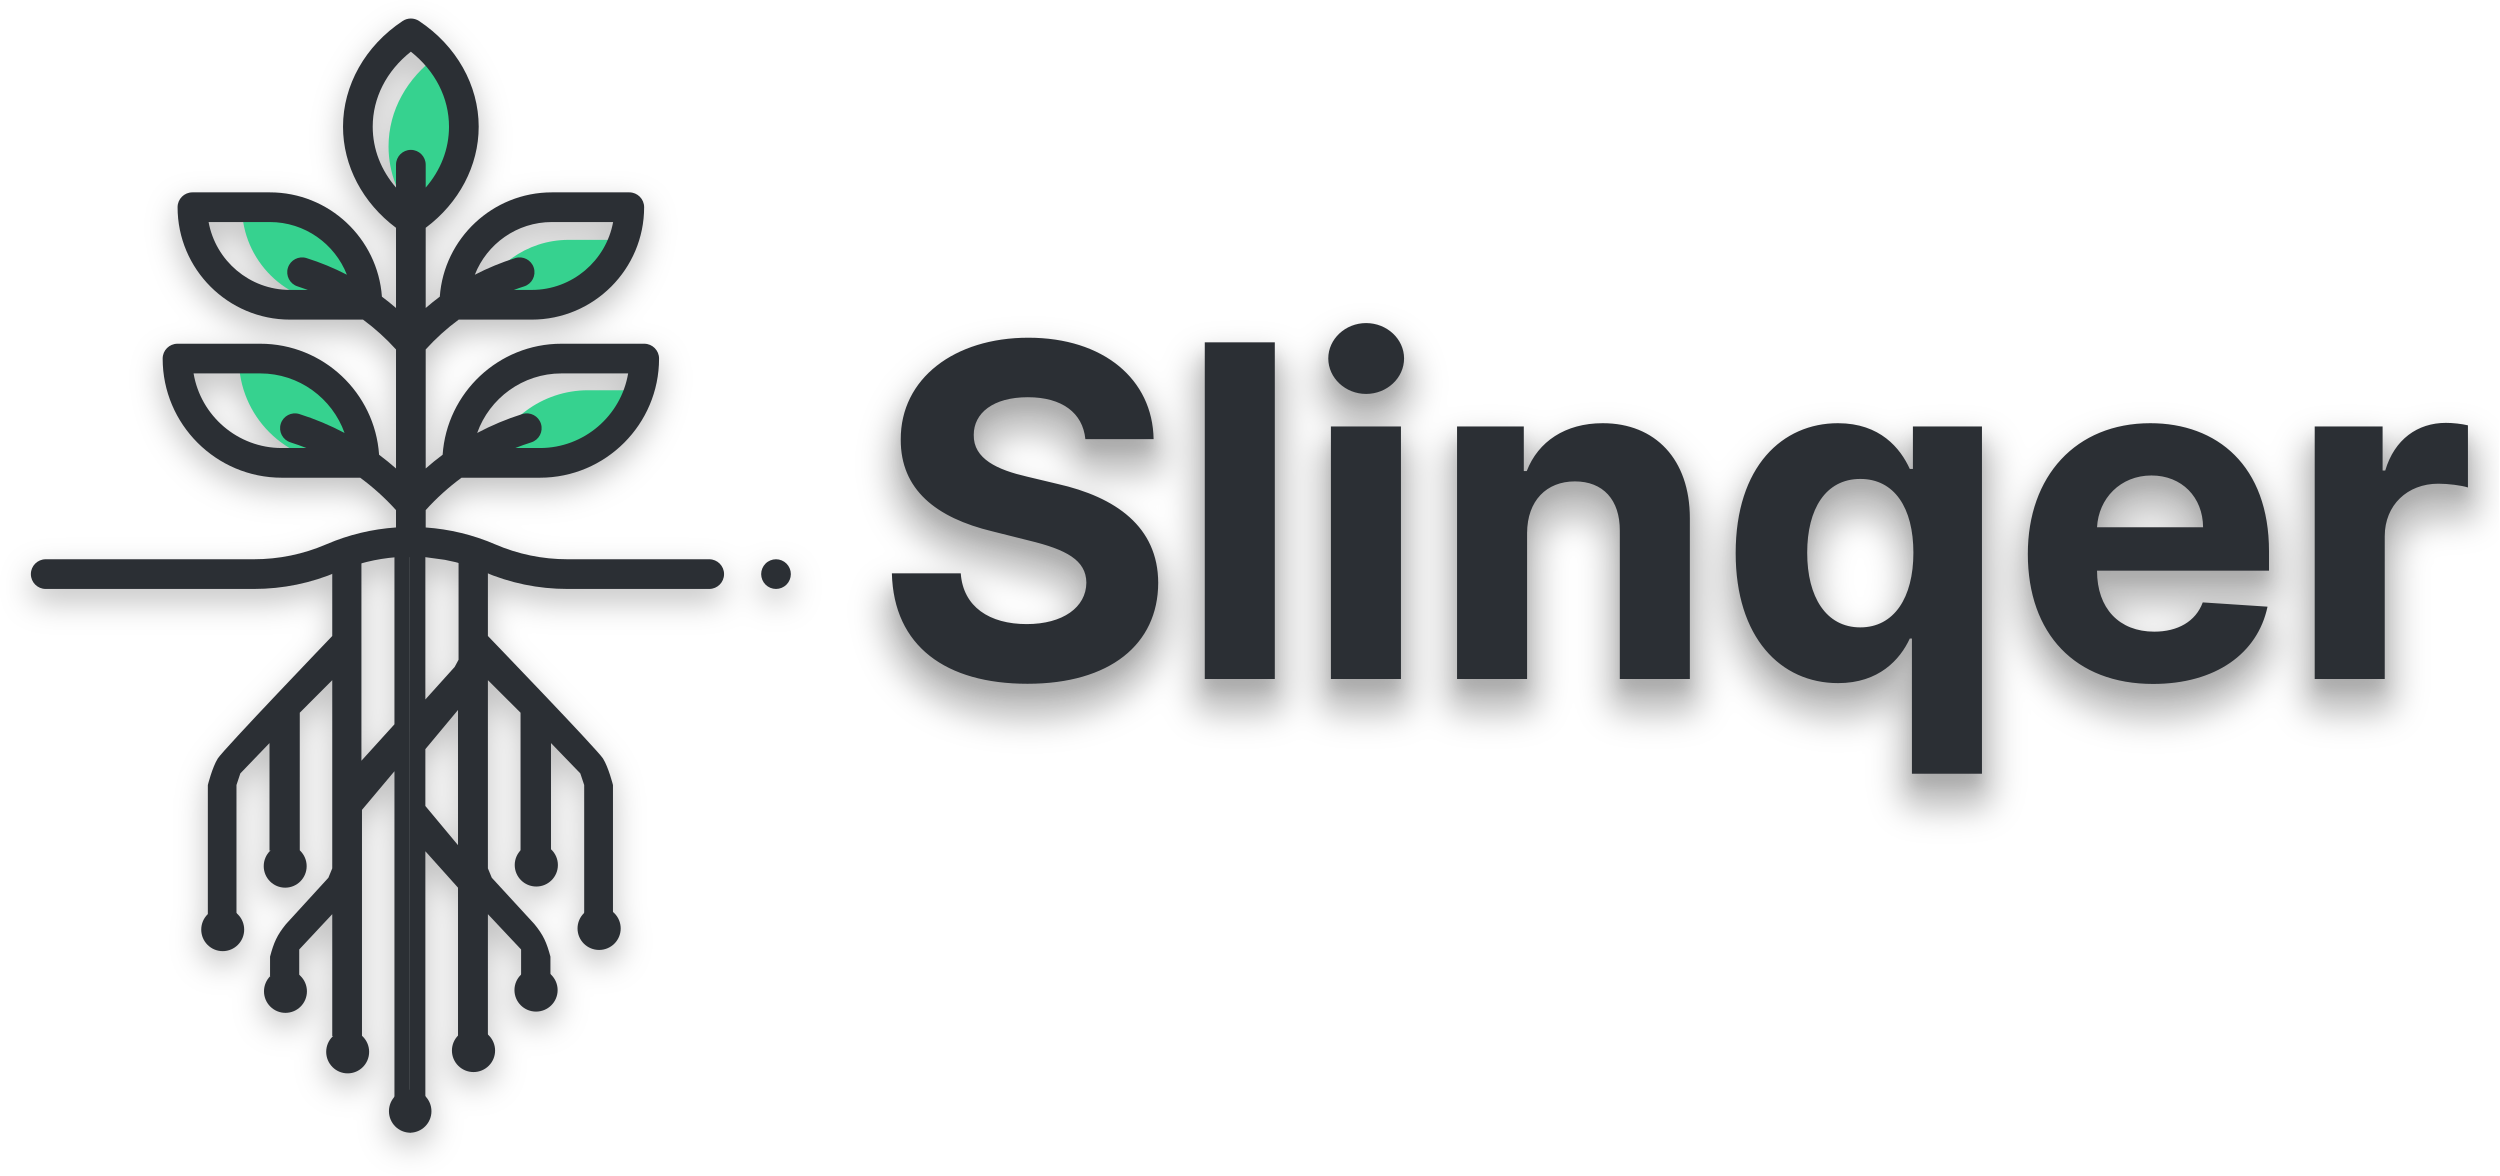
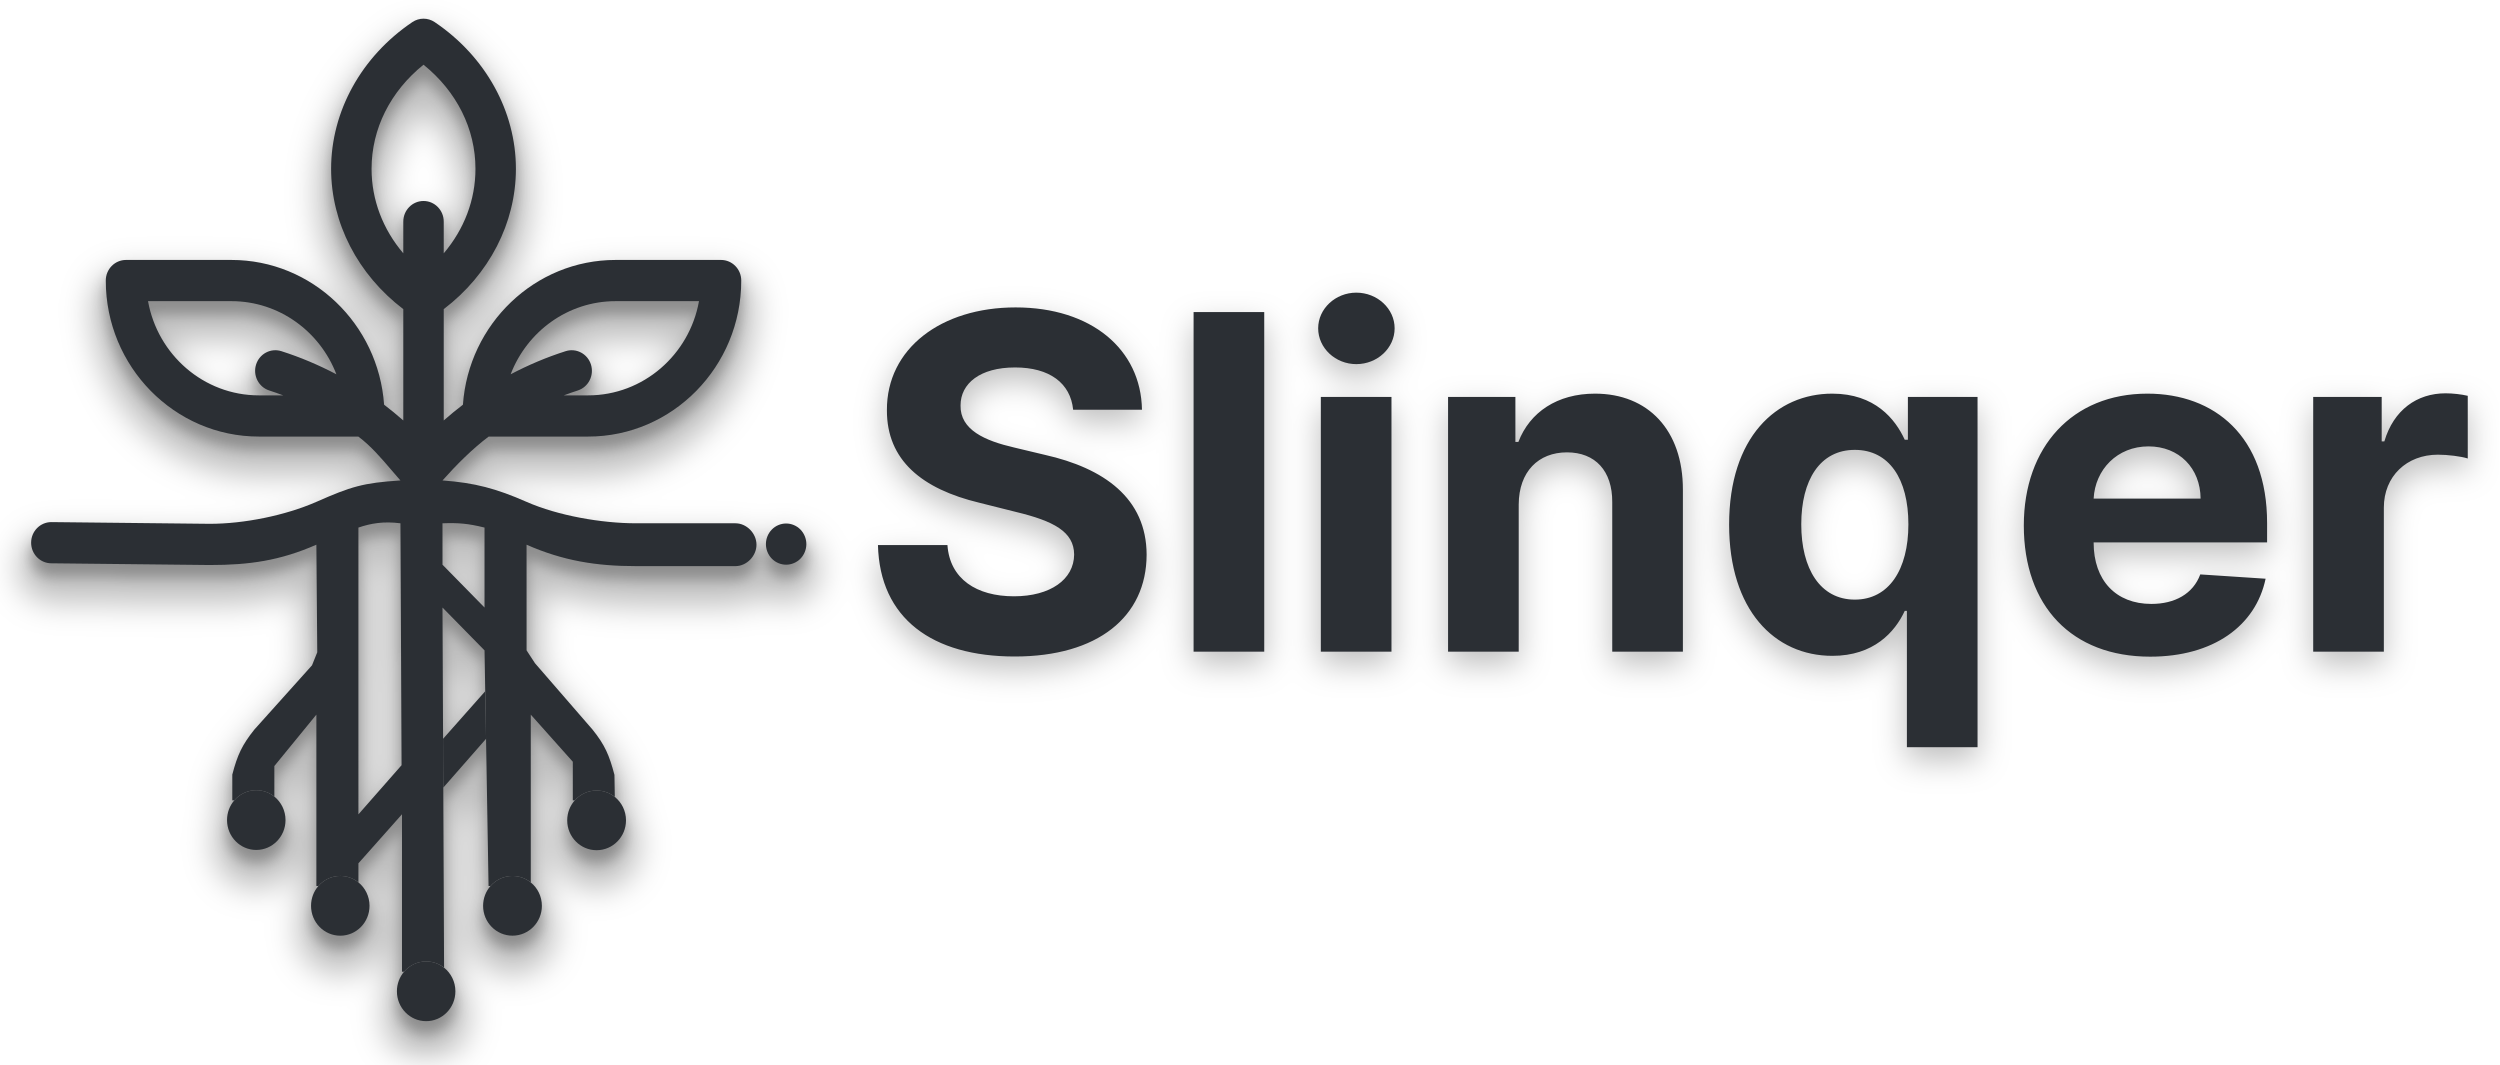
- <svg xmlns="http://www.w3.org/2000/svg" width="810" height="381" viewBox="0 0 810 381" fill="none">
+ <svg xmlns="http://www.w3.org/2000/svg" width="803" height="342" viewBox="0 0 803 342" fill="none">
  <g filter="url(#filter0_d)">
    <g filter="url(#filter1_d)">
-       <path d="M351.661 142.283H373.767C373.447 122.841 357.467 109.418 333.178 109.418C309.261 109.418 291.736 122.628 291.842 142.443C291.789 158.53 303.135 167.745 321.565 172.166L333.444 175.149C345.322 178.026 351.928 181.435 351.981 188.786C351.928 196.776 344.364 202.209 332.645 202.209C320.66 202.209 312.031 196.669 311.285 185.749H288.966C289.552 209.347 306.438 221.545 332.911 221.545C359.545 221.545 375.205 208.814 375.259 188.839C375.205 170.675 361.516 161.033 342.553 156.772L332.751 154.428C323.27 152.244 315.333 148.729 315.493 140.898C315.493 133.867 321.725 128.7 333.018 128.7C344.044 128.7 350.809 133.707 351.661 142.283ZM413.038 110.909H390.346V220H413.038V110.909ZM431.216 220H453.907V138.182H431.216V220ZM442.615 127.635C449.38 127.635 454.919 122.468 454.919 116.129C454.919 109.844 449.38 104.677 442.615 104.677C435.903 104.677 430.363 109.844 430.363 116.129C430.363 122.468 435.903 127.635 442.615 127.635ZM494.776 172.699C494.83 162.152 501.115 155.973 510.277 155.973C519.386 155.973 524.872 161.939 524.819 171.953V220H547.511V167.905C547.511 148.835 536.325 137.116 519.279 137.116C507.134 137.116 498.345 143.082 494.67 152.617H493.711V138.182H472.085V220H494.776V172.699ZM642.153 250.682V138.182H619.781V151.925H618.769C615.733 145.266 609.181 137.116 595.491 137.116C577.54 137.116 562.359 151.072 562.359 179.197C562.359 206.577 576.901 221.332 595.544 221.332C608.755 221.332 615.626 213.714 618.769 206.896H619.461V250.682H642.153ZM619.941 179.091C619.941 193.686 613.655 203.274 602.735 203.274C591.603 203.274 585.53 193.366 585.53 179.091C585.53 164.922 591.496 155.174 602.735 155.174C613.762 155.174 619.941 164.496 619.941 179.091ZM697.604 221.598C717.846 221.598 731.482 211.744 734.678 196.562L713.691 195.178C711.4 201.41 705.541 204.659 697.977 204.659C686.631 204.659 679.44 197.148 679.44 184.95V184.897H735.157V178.665C735.157 150.859 718.325 137.116 696.699 137.116C672.622 137.116 657.015 154.215 657.015 179.464C657.015 205.405 672.409 221.598 697.604 221.598ZM679.44 170.835C679.919 161.513 687.004 154.055 697.071 154.055C706.926 154.055 713.744 161.087 713.797 170.835H679.44ZM749.966 220H772.657V173.711C772.657 163.643 780.008 156.719 790.022 156.719C793.165 156.719 797.48 157.251 799.61 157.944V137.809C797.586 137.33 794.763 137.01 792.473 137.01C783.311 137.01 775.8 142.337 772.817 152.457H771.965V138.182H749.966V220Z" fill="#2B2F34" />
+       <path d="M257.098 170.087C255.89 168.852 254.213 168.148 252.506 168.148C250.799 168.148 249.122 168.852 247.915 170.087C246.707 171.32 246.012 173.026 246.012 174.766C246.012 176.508 246.707 178.209 247.915 179.444C249.122 180.674 250.799 181.383 252.506 181.383C254.213 181.383 255.89 180.674 257.098 179.444C258.305 178.209 259 176.508 259 174.766C259 173.026 258.305 171.32 257.098 170.087Z" fill="#2B2F34" />
+       <path d="M174.053 290.949C174.053 296.244 169.826 300.536 164.612 300.536C159.398 300.536 155.171 296.244 155.171 290.949C155.171 288.502 156.074 286.269 157.56 284.575C159.289 282.604 161.808 281.362 164.612 281.362C166.832 281.362 168.873 282.14 170.485 283.442C172.659 285.199 174.053 287.909 174.053 290.949Z" fill="#2B2F34" />
+       <path d="M201.07 263.499C201.07 268.794 196.843 273.086 191.629 273.086C186.415 273.086 182.189 268.794 182.189 263.499C182.189 261.019 183.116 258.759 184.638 257.057C186.365 255.125 188.857 253.912 191.629 253.912C193.835 253.912 195.865 254.681 197.472 255.968C199.663 257.724 201.07 260.445 201.07 263.499Z" fill="#2B2F34" />
+       <path d="M99.906 290.949C99.906 296.248 104.111 300.544 109.298 300.544C114.485 300.544 118.69 296.248 118.69 290.949C118.69 287.898 117.296 285.18 115.124 283.422C113.523 282.127 111.499 281.354 109.298 281.354C106.506 281.354 103.998 282.599 102.277 284.575C100.802 286.27 99.906 288.503 99.906 290.949Z" fill="#2B2F34" />
+       <path d="M72.922 263.408C72.922 268.707 77.127 273.004 82.314 273.004C87.501 273.004 91.706 268.707 91.706 263.408C91.706 260.347 90.303 257.621 88.119 255.864C86.521 254.579 84.505 253.813 82.314 253.813C79.511 253.813 76.994 255.068 75.273 257.057C73.81 258.749 72.922 260.973 72.922 263.408Z" fill="#2B2F34" />
+       <path d="M127.486 318.405C127.486 323.704 131.691 328 136.878 328C142.065 328 146.27 323.704 146.27 318.405C146.27 315.321 144.847 312.578 142.635 310.822C141.045 309.561 139.047 308.809 136.878 308.809C134.047 308.809 131.508 310.089 129.786 312.114C128.354 313.798 127.486 315.998 127.486 318.405Z" fill="#2B2F34" />
+       <path fill-rule="evenodd" clip-rule="evenodd" d="M236.229 168.08H204.238C193.262 168.08 179.209 165.636 169.131 161.2C159.456 156.946 152.496 155.063 142.126 154.321C146.507 149.389 151.745 144.143 156.962 140.227H188.909C216.025 140.227 238.089 117.745 238.089 90.113C238.089 86.458 235.18 83.496 231.595 83.496H197.731C171.809 83.496 150.522 104.043 148.693 129.991C146.58 131.599 144.525 133.292 142.526 135.053V99.294C157.107 88.213 165.709 71.614 165.709 54.241C165.709 35.742 155.955 18.118 139.617 7.099C137.443 5.634 134.622 5.634 132.448 7.099C116.11 18.116 106.354 35.742 106.354 54.241C106.354 71.614 114.958 88.213 129.539 99.294V135.053C127.54 133.292 125.485 131.599 123.37 129.991C121.543 104.043 100.256 83.496 74.332 83.496H40.47C36.883 83.496 33.976 86.458 33.976 90.113C33.976 117.747 56.04 140.227 83.156 140.227H115.103C119.119 143.243 122.37 147.047 125.653 150.889C126.633 152.036 127.616 153.187 128.623 154.321C116.59 155.087 112.715 156.307 101.618 161.2C91.573 165.6 78.331 168.251 67.398 168.251L16.494 167.698C12.907 167.698 10 170.66 10 174.315C10 177.97 12.907 180.932 16.494 180.932L67.398 181.485C80.104 181.485 89.939 180.075 101.618 174.959L101.906 209.517L100.221 213.7L81.678 234.367C77.755 239.287 76.273 242.463 74.616 248.802V257.057H75.273C76.994 255.068 79.511 253.813 82.314 253.813C84.505 253.813 86.521 254.579 88.119 255.864C88.119 252.032 88.119 246.05 88.119 246.05L101.621 229.539V284.575H102.277C103.998 282.599 106.506 281.354 109.298 281.354C111.499 281.354 113.523 282.127 115.124 283.422V277.292L129.119 261.54V312.114H129.786C131.508 310.089 134.047 308.809 136.878 308.809C139.047 308.809 141.045 309.561 142.635 310.822L142.129 195.142L155.632 208.901L156.925 284.575H157.56C159.289 282.604 161.808 281.362 164.612 281.362C166.832 281.362 168.873 282.14 170.485 283.442V229.539L183.987 244.674V257.057H184.638C186.365 255.125 188.857 253.912 191.629 253.912C193.835 253.912 195.865 254.681 197.472 255.968L197.357 248.883C195.691 242.544 194.28 239.287 190.336 234.367L171.835 213.028L169.134 208.901L169.131 174.959C180.843 180.111 191.481 181.839 204.238 181.839H236.229C239.813 181.839 242.98 178.614 242.98 174.959C242.98 171.307 239.816 168.08 236.229 168.08ZM224.518 96.73H197.731C182.407 96.73 169.283 106.488 164.014 120.223C169.663 117.246 175.569 114.751 181.682 112.797C185.106 111.704 188.749 113.64 189.822 117.129C190.895 120.614 188.993 124.328 185.571 125.424C184.064 125.905 182.575 126.437 181.096 126.993H188.909C206.648 126.993 221.449 113.919 224.518 96.73ZM47.547 96.73C50.617 113.919 65.418 126.993 83.156 126.993H90.969C89.49 126.437 88.001 125.907 86.495 125.424C83.073 124.331 81.17 120.616 82.243 117.129C83.316 113.643 86.961 111.704 90.383 112.797C96.497 114.751 102.404 117.246 108.051 120.223C102.782 106.488 89.658 96.73 74.334 96.73H47.547ZM136.033 20.781C125.371 29.38 119.344 41.364 119.344 54.241C119.344 64.205 122.966 73.624 129.539 81.366V71.174C129.539 67.519 132.446 64.557 136.033 64.557C139.619 64.557 142.526 67.519 142.526 71.174V81.366C149.099 73.624 152.721 64.205 152.721 54.241C152.721 41.364 146.694 29.38 136.033 20.781ZM155.632 195.142L142.129 181.383L142.126 168.08C147.404 167.898 150.366 168.161 155.629 169.456C155.629 169.961 155.632 195.142 155.632 195.142ZM115.124 261.566L115.121 169.456C119.171 168.08 123.222 167.392 128.623 168.08L128.984 245.787L115.124 261.566Z" fill="#2B2F34" />
+       <path d="M156.117 237.306L155.856 222.021L142.313 237.306L142.382 252.982L156.117 237.306Z" fill="#2B2F34" />
    </g>
-     <path d="M202.069 77.713H184.263C170.516 77.713 158.821 86.49 154.47 98.746H172.278C186.025 98.746 197.718 89.968 202.069 77.713Z" fill="#36D28F" />
-     <path d="M125.887 47.473C125.887 56.045 129.128 63.949 134.585 70.291C144.17 63.355 150.287 52.839 150.287 41.061C150.287 32.489 147.048 24.584 141.588 18.242C132.006 25.178 125.887 35.694 125.887 47.473Z" fill="#36D28F" />
-     <path d="M207.136 126.436H190.574C175.488 126.436 162.715 136.325 158.372 149.971H174.932C190.018 149.971 202.79 140.082 207.136 126.436Z" fill="#36D28F" />
-     <path d="M84.319 116.177H77.388C77.388 134.841 92.519 149.971 111.183 149.971H118.111C118.111 131.307 102.983 116.177 84.319 116.177Z" fill="#36D28F" />
-     <path d="M78.384 67.133C78.557 84.444 92.637 98.425 109.99 98.425H119.028C118.857 81.114 104.775 67.133 87.424 67.133H78.384Z" fill="#36D28F" />
-     <path d="M254.826 182.61C253.932 181.712 252.69 181.201 251.426 181.201C250.162 181.201 248.92 181.712 248.026 182.61C247.132 183.506 246.617 184.746 246.617 186.01C246.617 187.277 247.132 188.513 248.026 189.411C248.92 190.305 250.162 190.82 251.426 190.82C252.69 190.82 253.932 190.305 254.826 189.411C255.721 188.513 256.235 187.277 256.235 186.01C256.235 184.746 255.721 183.506 254.826 182.61Z" fill="#2B2F34" />
-     <path fill-rule="evenodd" clip-rule="evenodd" d="M229.784 181.201H183.874C175.746 181.201 167.838 179.569 160.375 176.345C153.21 173.253 145.607 171.442 137.927 170.903V165.272C141.444 161.374 145.336 157.863 149.535 154.78H174.932C196.217 154.78 213.536 137.461 213.536 116.176C213.536 113.52 211.381 111.367 208.727 111.367H181.919C161.519 111.367 144.776 127.275 143.414 147.335C141.526 148.74 139.7 150.232 137.927 151.788V113.221C141.171 109.637 144.754 106.402 148.618 103.556H172.278C192.36 103.556 208.7 87.215 208.7 67.133C208.7 64.477 206.546 62.324 203.891 62.324H178.812C159.614 62.324 143.848 77.257 142.494 96.116C140.929 97.285 139.407 98.515 137.927 99.795V73.806C148.725 65.752 155.096 53.688 155.096 41.061C155.096 27.616 147.872 14.807 135.772 6.799C134.162 5.734 132.073 5.734 130.463 6.799C118.363 14.806 111.138 27.616 111.138 41.061C111.138 53.688 117.51 65.752 128.308 73.806V99.795C126.828 98.515 125.306 97.285 123.74 96.116C122.387 77.257 106.622 62.324 87.422 62.324H62.344C59.688 62.324 57.535 64.477 57.535 67.133C57.535 87.217 73.875 103.556 93.958 103.556H117.617C121.48 106.402 125.062 109.637 128.307 113.221V151.788C126.535 150.232 124.709 148.74 122.821 147.335C121.459 127.275 104.715 111.367 84.317 111.367H57.511C54.854 111.367 52.701 113.52 52.701 116.176C52.701 137.461 70.018 154.78 91.305 154.78H116.702C120.899 157.863 124.792 161.374 128.308 165.272V170.895C120.627 171.421 113.02 173.223 105.848 176.306L105.667 176.383C98.228 179.58 90.349 181.201 82.252 181.201H14.809C12.153 181.201 10 183.354 10 186.011C10 188.667 12.153 190.82 14.809 190.82H82.252C91.662 190.82 100.818 188.936 109.468 185.218L109.648 185.141C115.611 182.578 121.925 181.045 128.308 180.536H137.927L144.121 181.38C148.37 182.182 152.546 183.444 156.565 185.178C165.238 188.922 174.429 190.82 183.876 190.82H229.786C232.441 190.82 234.595 188.667 234.595 186.011C234.595 183.356 232.441 181.201 229.784 181.201ZM203.517 120.986H181.919C169.332 120.986 158.596 129.049 154.602 140.281C159.268 137.807 164.164 135.746 169.242 134.151C171.776 133.356 174.474 134.765 175.27 137.3C176.065 139.834 174.656 142.532 172.122 143.328C170.373 143.877 168.648 144.491 166.95 145.162H174.932C189.275 145.162 201.22 134.686 203.517 120.986ZM198.65 71.942H178.812C167.463 71.942 157.743 79.034 153.841 89.017C158.025 86.853 162.398 85.04 166.925 83.62C169.462 82.825 172.159 84.232 172.954 86.768C173.749 89.301 172.34 92 169.805 92.797C168.689 93.146 167.587 93.533 166.492 93.937H172.278C185.415 93.937 196.377 84.435 198.65 71.942ZM67.585 71.942C69.859 84.435 80.82 93.937 93.958 93.937H99.744C98.649 93.533 97.546 93.148 96.43 92.797C93.896 92.002 92.487 89.302 93.281 86.768C94.076 84.234 96.776 82.825 99.31 83.62C103.837 85.04 108.213 86.853 112.395 89.017C108.493 79.034 98.773 71.942 87.424 71.942H67.585ZM62.718 120.986C65.016 134.686 76.96 145.162 91.305 145.162H99.287C97.587 144.491 95.865 143.877 94.114 143.328C91.579 142.532 90.17 139.834 90.967 137.3C91.762 134.765 94.459 133.356 96.996 134.151C102.073 135.746 106.969 137.809 111.636 140.281C107.64 129.049 96.903 120.986 84.319 120.986H62.718ZM133.118 16.742C125.222 22.993 120.758 31.702 120.758 41.061C120.758 48.303 123.441 55.149 128.308 60.776V53.368C128.308 50.712 130.461 48.559 133.118 48.559C135.774 48.559 137.927 50.712 137.927 53.368V60.776C142.794 55.149 145.477 48.303 145.477 41.061C145.477 31.702 141.014 22.993 133.118 16.742Z" fill="#2B2F34" />
-     <path d="M160.409 340.38C160.409 344.228 157.278 347.348 153.417 347.348C149.556 347.348 146.425 344.228 146.425 340.38C146.425 336.532 149.556 333.412 153.417 333.412C157.278 333.412 160.409 336.532 160.409 340.38Z" fill="#2B2F34" />
-     <path d="M139.788 360.032C139.788 363.88 136.657 367 132.796 367V353.065C136.657 353.065 139.788 356.184 139.788 360.032Z" fill="#2B2F34" />
-     <path d="M180.669 320.791C180.669 324.639 177.538 327.758 173.677 327.758C169.816 327.758 166.685 324.639 166.685 320.791C166.685 316.943 169.816 313.823 173.677 313.823C177.538 313.823 180.669 316.943 180.669 320.791Z" fill="#2B2F34" />
-     <path d="M201.104 300.815C201.104 304.663 197.974 307.782 194.113 307.782C190.251 307.782 187.121 304.663 187.121 300.815C187.121 296.967 190.251 293.847 194.113 293.847C197.974 293.847 201.104 296.967 201.104 300.815Z" fill="#2B2F34" />
-     <path d="M180.756 280.267C180.756 284.116 177.626 287.235 173.765 287.235C169.903 287.235 166.773 284.116 166.773 280.267C166.773 276.419 169.903 273.3 173.765 273.3C177.626 273.3 180.756 276.419 180.756 280.267Z" fill="#2B2F34" />
-     <path fill-rule="evenodd" clip-rule="evenodd" d="M137.817 275.803L148.396 287.605V335.707H153.416H158.078V296.188L168.836 307.633V316.216H173.857H178.339V309.957C177.106 305.35 176.061 302.983 173.14 299.407L159.333 284.386L158.078 281.347V220.37L168.657 230.92V275.624H173.857H178.519V240.755L188.022 250.59L189.277 254.345V296.188H193.939H198.601V254.345C198.601 254.345 197.166 248.623 195.373 245.762C193.58 242.901 158.078 206.065 158.078 206.065V179.6H148.575V213.754L147.32 216.078L137.817 226.629V179.6H132.796V355.913H137.817V275.803ZM148.396 230.026V273.836L137.817 261.14V242.722L148.396 230.026Z" fill="#2B2F34" />
-     <path d="M105.689 340.797C105.689 344.649 108.803 347.771 112.645 347.771C116.486 347.771 119.6 344.649 119.6 340.797C119.6 336.946 116.486 333.824 112.645 333.824C108.803 333.824 105.689 336.946 105.689 340.797Z" fill="#2B2F34" />
-     <path d="M126.02 360.026C126.02 363.878 129.134 367 132.975 367V353.052C129.134 353.052 126.02 356.175 126.02 360.026Z" fill="#2B2F34" />
-     <path d="M85.533 321.191C85.533 325.042 88.647 328.165 92.489 328.165C96.33 328.165 99.445 325.042 99.445 321.191C99.445 317.339 96.33 314.217 92.489 314.217C88.647 314.217 85.533 317.339 85.533 321.191Z" fill="#2B2F34" />
-     <path d="M65.203 301.197C65.203 305.049 68.317 308.171 72.159 308.171C76 308.171 79.114 305.049 79.114 301.197C79.114 297.345 76 294.223 72.159 294.223C68.317 294.223 65.203 297.345 65.203 301.197Z" fill="#2B2F34" />
-     <path d="M85.446 280.631C85.446 284.483 88.56 287.605 92.402 287.605C96.243 287.605 99.357 284.483 99.357 280.631C99.357 276.78 96.243 273.657 92.402 273.657C88.56 273.657 85.446 276.78 85.446 280.631Z" fill="#2B2F34" />
-     <path d="M127.802 249.875L117.28 262.392V335.707H112.286H107.649V296.188L96.948 307.633V316.216H91.954H87.496V309.957C88.722 305.35 89.763 302.983 92.668 299.407L106.401 284.386L107.649 281.347V220.37L97.126 230.92V275.624H91.954H87.317V240.755L77.865 250.59L76.617 254.345V296.188H71.98H67.342V254.345C67.342 254.345 68.769 248.623 70.553 245.762C72.336 242.901 107.649 206.065 107.649 206.065V179.6H117.101V246.477L127.802 234.675V179.6H132.796V355.913H127.802V249.875Z" fill="#2B2F34" />
+     <path d="M344.695 131.606H366.801C366.481 112.164 350.501 98.741 326.212 98.741C302.295 98.741 284.77 111.951 284.876 131.766C284.823 147.853 296.169 157.068 314.599 161.489L326.478 164.472C338.356 167.349 344.962 170.758 345.015 178.109C344.962 186.099 337.398 191.532 325.679 191.532C313.694 191.532 305.065 185.992 304.319 175.072H282C282.586 198.67 299.472 210.868 325.945 210.868C352.579 210.868 368.239 198.137 368.293 178.162C368.239 159.998 354.55 150.356 335.587 146.095L325.785 143.751C316.304 141.567 308.367 138.052 308.527 130.221C308.527 123.19 314.759 118.023 326.052 118.023C337.078 118.023 343.843 123.03 344.695 131.606ZM406.072 100.232H383.38V209.323H406.072V100.232ZM424.25 209.323H446.941V127.505H424.25V209.323ZM435.649 116.958C442.414 116.958 447.953 111.791 447.953 105.452C447.953 99.167 442.414 94 435.649 94C428.937 94 423.397 99.167 423.397 105.452C423.397 111.791 428.937 116.958 435.649 116.958ZM487.81 162.022C487.864 151.475 494.149 145.296 503.311 145.296C512.42 145.296 517.906 151.262 517.853 161.276V209.323H540.545V157.228C540.545 138.158 529.359 126.439 512.313 126.439C500.168 126.439 491.379 132.405 487.704 141.94H486.745V127.505H465.119V209.323H487.81V162.022ZM635.187 240.005V127.505H612.815V141.248H611.803C608.767 134.589 602.215 126.439 588.525 126.439C570.574 126.439 555.393 140.395 555.393 168.52C555.393 195.9 569.935 210.655 588.578 210.655C601.789 210.655 608.66 203.037 611.803 196.219H612.495V240.005H635.187ZM612.975 168.414C612.975 183.009 606.689 192.597 595.769 192.597C584.637 192.597 578.564 182.689 578.564 168.414C578.564 154.245 584.53 144.497 595.769 144.497C606.796 144.497 612.975 153.819 612.975 168.414ZM690.638 210.921C710.88 210.921 724.516 201.067 727.712 185.885L706.725 184.501C704.434 190.733 698.575 193.982 691.011 193.982C679.665 193.982 672.474 186.471 672.474 174.273V174.22H728.191V167.988C728.191 140.182 711.359 126.439 689.733 126.439C665.656 126.439 650.049 143.538 650.049 168.787C650.049 194.728 665.443 210.921 690.638 210.921ZM672.474 160.158C672.953 150.836 680.038 143.378 690.105 143.378C699.96 143.378 706.778 150.41 706.831 160.158H672.474ZM743 209.323H765.691V163.034C765.691 152.966 773.042 146.042 783.056 146.042C786.199 146.042 790.514 146.574 792.644 147.267V127.132C790.62 126.653 787.797 126.333 785.507 126.333C776.345 126.333 768.834 131.66 765.851 141.78H764.999V127.505H743V209.323Z" fill="#2B2F34" />
  </g>
  <defs>
-     <filter id="filter0_d" x="0" y="0" width="809.61" height="381" filterUnits="userSpaceOnUse" color-interpolation-filters="sRGB">
+     <filter id="filter0_d" x="0" y="0" width="802.644" height="342" filterUnits="userSpaceOnUse" color-interpolation-filters="sRGB">
      <feFlood flood-opacity="0" result="BackgroundImageFix" />
-       <feColorMatrix in="SourceAlpha" type="matrix" values="0 0 0 0 0 0 0 0 0 0 0 0 0 0 0 0 0 0 127 0" />
+       <feColorMatrix in="SourceAlpha" type="matrix" values="0 0 0 0 0 0 0 0 0 0 0 0 0 0 0 0 0 0 127 0" result="hardAlpha" />
      <feOffset dy="4" />
      <feGaussianBlur stdDeviation="5" />
      <feColorMatrix type="matrix" values="0 0 0 0 0 0 0 0 0 0 0 0 0 0 0 0 0 0 0.25 0" />
      <feBlend mode="normal" in2="BackgroundImageFix" result="effect1_dropShadow" />
      <feBlend mode="normal" in="SourceGraphic" in2="effect1_dropShadow" result="shape" />
    </filter>
-     <filter id="filter1_d" x="284.966" y="104.677" width="518.645" height="154.005" filterUnits="userSpaceOnUse" color-interpolation-filters="sRGB">
+     <filter id="filter1_d" x="6" y="6" width="257" height="330" filterUnits="userSpaceOnUse" color-interpolation-filters="sRGB">
      <feFlood flood-opacity="0" result="BackgroundImageFix" />
-       <feColorMatrix in="SourceAlpha" type="matrix" values="0 0 0 0 0 0 0 0 0 0 0 0 0 0 0 0 0 0 127 0" />
+       <feColorMatrix in="SourceAlpha" type="matrix" values="0 0 0 0 0 0 0 0 0 0 0 0 0 0 0 0 0 0 127 0" result="hardAlpha" />
      <feOffset dy="4" />
      <feGaussianBlur stdDeviation="2" />
-       <feColorMatrix type="matrix" values="0 0 0 0 0 0 0 0 0 0 0 0 0 0 0 0 0 0 0.1 0" />
+       <feColorMatrix type="matrix" values="0 0 0 0 0 0 0 0 0 0 0 0 0 0 0 0 0 0 0.26 0" />
      <feBlend mode="normal" in2="BackgroundImageFix" result="effect1_dropShadow" />
      <feBlend mode="normal" in="SourceGraphic" in2="effect1_dropShadow" result="shape" />
    </filter>
  </defs>
</svg>
